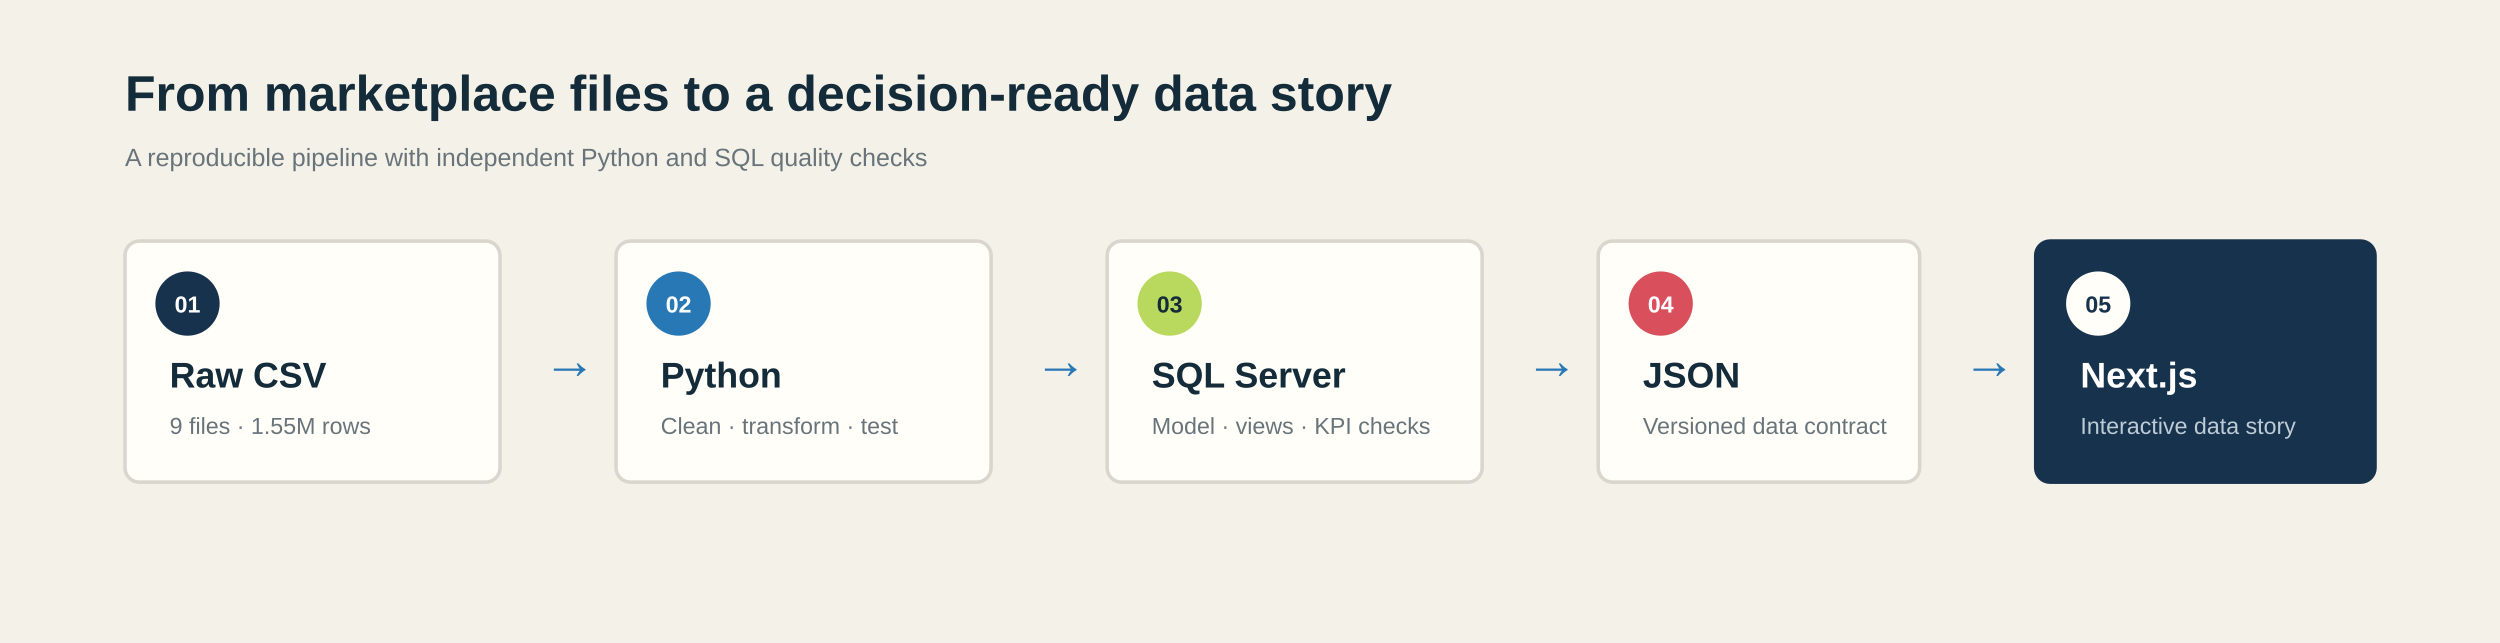
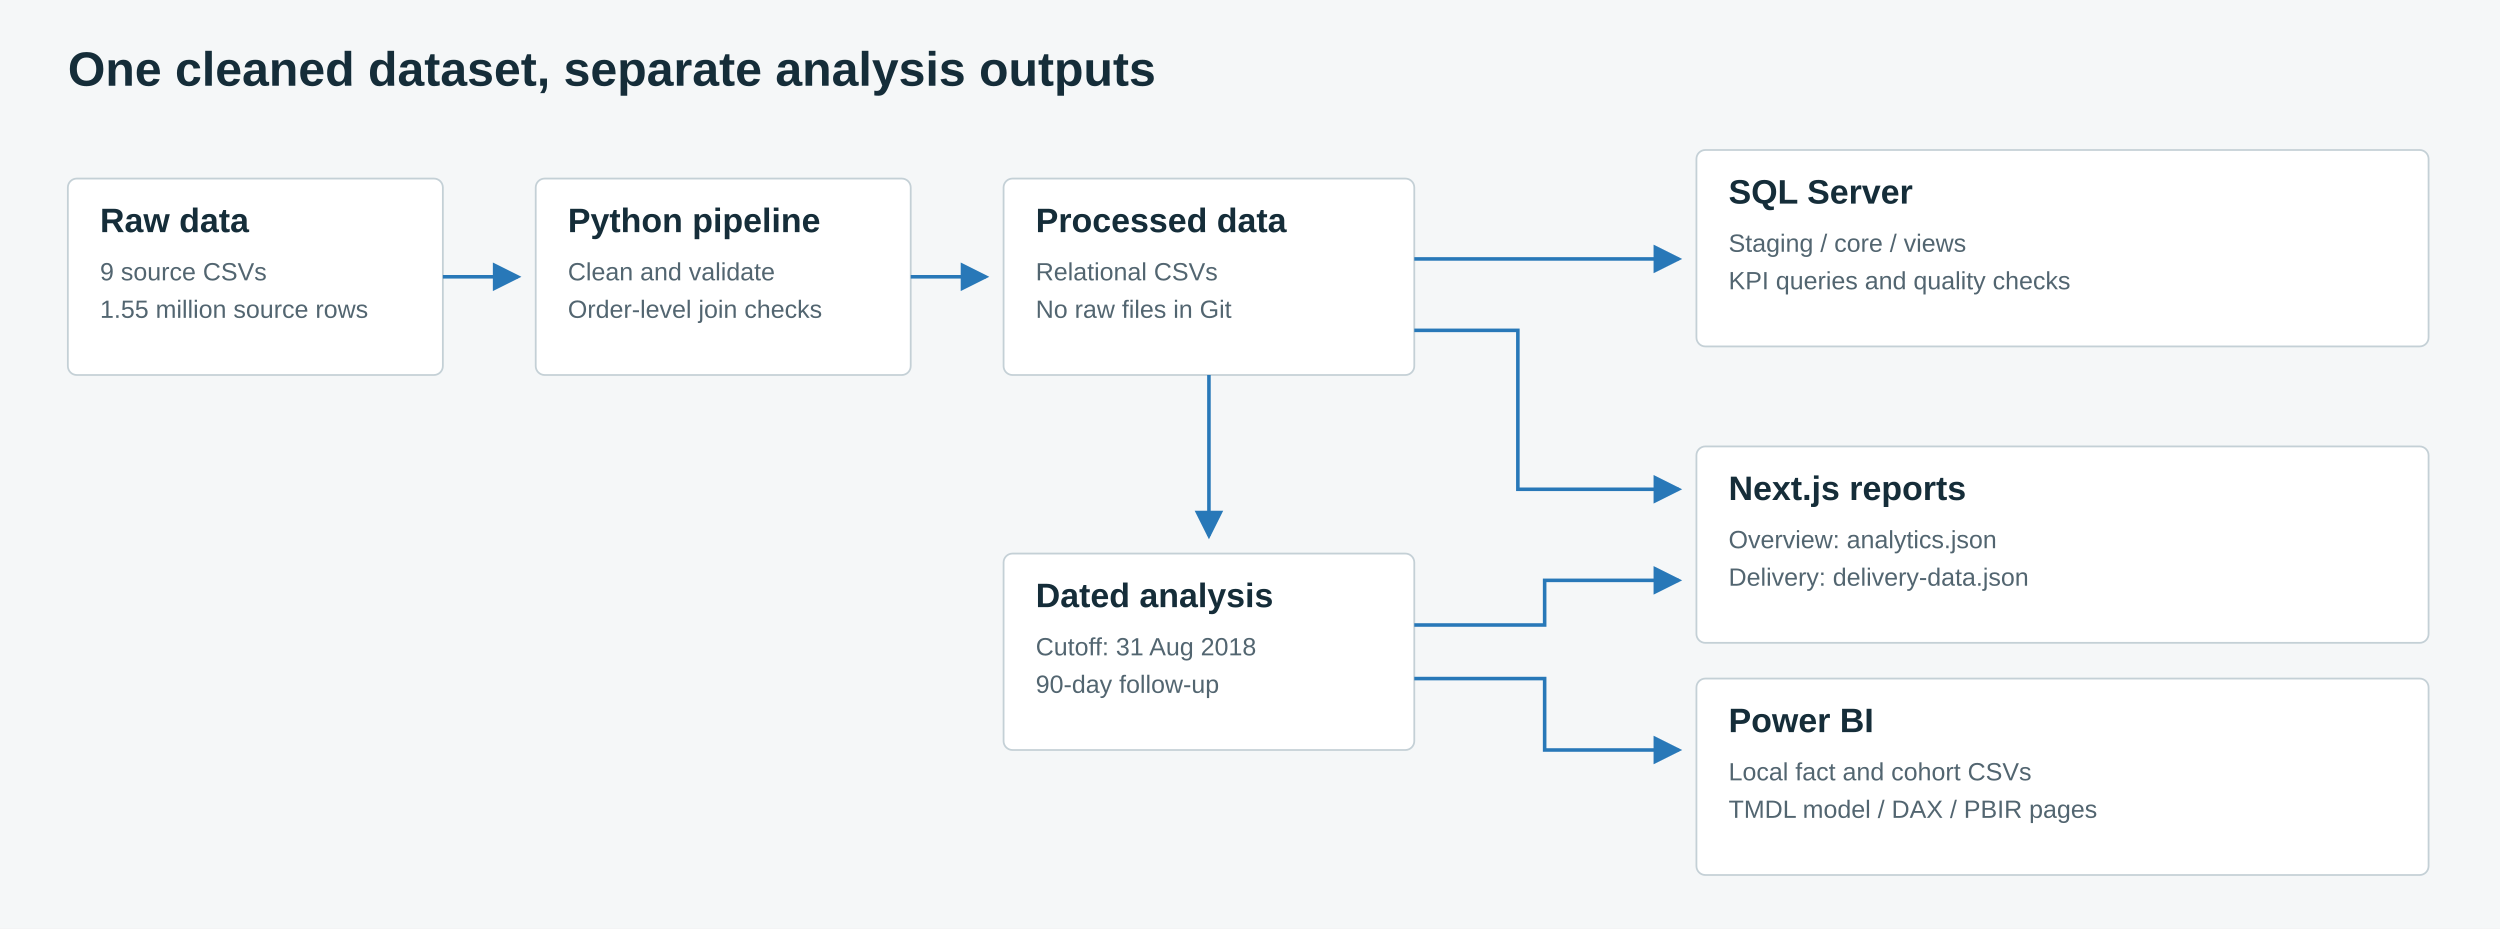
- <svg xmlns="http://www.w3.org/2000/svg" width="1400" height="360" viewBox="0 0 1400 360" role="img" aria-labelledby="title desc">
-   <rect width="1400" height="360" fill="#f4f1e9" />
-   <text x="70" y="62" font-family="Arial, sans-serif" font-size="28" font-weight="700" fill="#142b3a">From marketplace files to a decision-ready data story</text>
-   <text x="70" y="93" font-family="Arial, sans-serif" font-size="14" fill="#68747a">A reproducible pipeline with independent Python and SQL quality checks</text>
-   <g font-family="Arial, sans-serif">
-     <g transform="translate(70 135)">
-       <rect width="210" height="135" rx="8" fill="#fffef9" stroke="#d9d6ce" stroke-width="2" />
-       <circle cx="35" cy="35" r="18" fill="#17324d" />
-       <text x="35" y="40" text-anchor="middle" font-size="13" font-weight="700" fill="#fff">01</text>
-       <text x="25" y="82" font-size="20" font-weight="700" fill="#142b3a">Raw CSV</text>
-       <text x="25" y="108" font-size="13" fill="#68747a">9 files · 1.55M rows</text>
-     </g>
-     <text x="304" y="212" font-size="30" fill="#2878b5">→</text>
-     <g transform="translate(345 135)">
-       <rect width="210" height="135" rx="8" fill="#fffef9" stroke="#d9d6ce" stroke-width="2" />
-       <circle cx="35" cy="35" r="18" fill="#2878b5" />
-       <text x="35" y="40" text-anchor="middle" font-size="13" font-weight="700" fill="#fff">02</text>
-       <text x="25" y="82" font-size="20" font-weight="700" fill="#142b3a">Python</text>
-       <text x="25" y="108" font-size="13" fill="#68747a">Clean · transform · test</text>
-     </g>
-     <text x="579" y="212" font-size="30" fill="#2878b5">→</text>
-     <g transform="translate(620 135)">
-       <rect width="210" height="135" rx="8" fill="#fffef9" stroke="#d9d6ce" stroke-width="2" />
-       <circle cx="35" cy="35" r="18" fill="#b8d95d" />
-       <text x="35" y="40" text-anchor="middle" font-size="13" font-weight="700" fill="#142b3a">03</text>
-       <text x="25" y="82" font-size="20" font-weight="700" fill="#142b3a">SQL Server</text>
-       <text x="25" y="108" font-size="13" fill="#68747a">Model · views · KPI checks</text>
-     </g>
-     <text x="854" y="212" font-size="30" fill="#2878b5">→</text>
-     <g transform="translate(895 135)">
-       <rect width="180" height="135" rx="8" fill="#fffef9" stroke="#d9d6ce" stroke-width="2" />
-       <circle cx="35" cy="35" r="18" fill="#d94f5c" />
-       <text x="35" y="40" text-anchor="middle" font-size="13" font-weight="700" fill="#fff">04</text>
-       <text x="25" y="82" font-size="20" font-weight="700" fill="#142b3a">JSON</text>
-       <text x="25" y="108" font-size="13" fill="#68747a">Versioned data contract</text>
-     </g>
-     <text x="1099" y="212" font-size="30" fill="#2878b5">→</text>
-     <g transform="translate(1140 135)">
-       <rect width="190" height="135" rx="8" fill="#17324d" stroke="#17324d" stroke-width="2" />
-       <circle cx="35" cy="35" r="18" fill="#fffef9" />
-       <text x="35" y="40" text-anchor="middle" font-size="13" font-weight="700" fill="#17324d">05</text>
-       <text x="25" y="82" font-size="20" font-weight="700" fill="#fff">Next.js</text>
-       <text x="25" y="108" font-size="13" fill="#bdcbd5">Interactive data story</text>
-     </g>
+ <svg xmlns="http://www.w3.org/2000/svg" width="1400" height="520" viewBox="0 0 1400 520" role="img" aria-labelledby="title desc">
+   <rect width="1400" height="520" fill="#f5f7f8" />
+   <g font-family="Arial, sans-serif" fill="#152d39">
+     <text x="38" y="48" font-size="27" font-weight="700">One cleaned dataset, separate analysis outputs</text>
+     <defs>
+       <marker id="arrow" markerWidth="8" markerHeight="8" refX="7" refY="4" orient="auto">
+         <path d="M0,0 L8,4 L0,8" fill="#2878b8" />
+       </marker>
+     </defs>
+     <rect x="38" y="100" width="210" height="110" rx="5" fill="white" stroke="#c4d0d6" />
+     <text x="56" y="130" font-size="19" font-weight="700">Raw data</text>
+     <text x="56" y="157" font-size="14" fill="#526570">9 source CSVs</text>
+     <text x="56" y="178" font-size="14" fill="#526570">1.55 million source rows</text>
+     <rect x="300" y="100" width="210" height="110" rx="5" fill="white" stroke="#c4d0d6" />
+     <text x="318" y="130" font-size="19" font-weight="700">Python pipeline</text>
+     <text x="318" y="157" font-size="14" fill="#526570">Clean and validate</text>
+     <text x="318" y="178" font-size="14" fill="#526570">Order-level join checks</text>
+     <rect x="562" y="100" width="230" height="110" rx="5" fill="white" stroke="#c4d0d6" />
+     <text x="580" y="130" font-size="19" font-weight="700">Processed data</text>
+     <text x="580" y="157" font-size="14" fill="#526570">Relational CSVs</text>
+     <text x="580" y="178" font-size="14" fill="#526570">No raw files in Git</text>
+     <rect x="950" y="84" width="410" height="110" rx="5" fill="white" stroke="#c4d0d6" />
+     <text x="968" y="114" font-size="19" font-weight="700">SQL Server</text>
+     <text x="968" y="141" font-size="14" fill="#526570">Staging / core / views</text>
+     <text x="968" y="162" font-size="14" fill="#526570">KPI queries and quality checks</text>
+     <rect x="562" y="310" width="230" height="110" rx="5" fill="white" stroke="#c4d0d6" />
+     <text x="580" y="340" font-size="19" font-weight="700">Dated analysis</text>
+     <text x="580" y="367" font-size="14" fill="#526570">Cutoff: 31 Aug 2018</text>
+     <text x="580" y="388" font-size="14" fill="#526570">90-day follow-up</text>
+     <rect x="950" y="250" width="410" height="110" rx="5" fill="white" stroke="#c4d0d6" />
+     <text x="968" y="280" font-size="19" font-weight="700">Next.js reports</text>
+     <text x="968" y="307" font-size="14" fill="#526570">Overview: analytics.json</text>
+     <text x="968" y="328" font-size="14" fill="#526570">Delivery: delivery-data.json</text>
+     <rect x="950" y="380" width="410" height="110" rx="5" fill="white" stroke="#c4d0d6" />
+     <text x="968" y="410" font-size="19" font-weight="700">Power BI</text>
+     <text x="968" y="437" font-size="14" fill="#526570">Local fact and cohort CSVs</text>
+     <text x="968" y="458" font-size="14" fill="#526570">TMDL model / DAX / PBIR pages</text>
+     <polyline points="248,155 290,155" fill="none" stroke="#2878b8" stroke-width="2" marker-end="url(#arrow)" />
+     <polyline points="510,155 552,155" fill="none" stroke="#2878b8" stroke-width="2" marker-end="url(#arrow)" />
+     <polyline points="792,145 940,145" fill="none" stroke="#2878b8" stroke-width="2" marker-end="url(#arrow)" />
+     <polyline points="677,210 677,300" fill="none" stroke="#2878b8" stroke-width="2" marker-end="url(#arrow)" />
+     <polyline points="792,185 850,185 850,274 940,274" fill="none" stroke="#2878b8" stroke-width="2" marker-end="url(#arrow)" />
+     <polyline points="792,350 865,350 865,325 940,325" fill="none" stroke="#2878b8" stroke-width="2" marker-end="url(#arrow)" />
+     <polyline points="792,380 865,380 865,420 940,420" fill="none" stroke="#2878b8" stroke-width="2" marker-end="url(#arrow)" />
  </g>
</svg>
